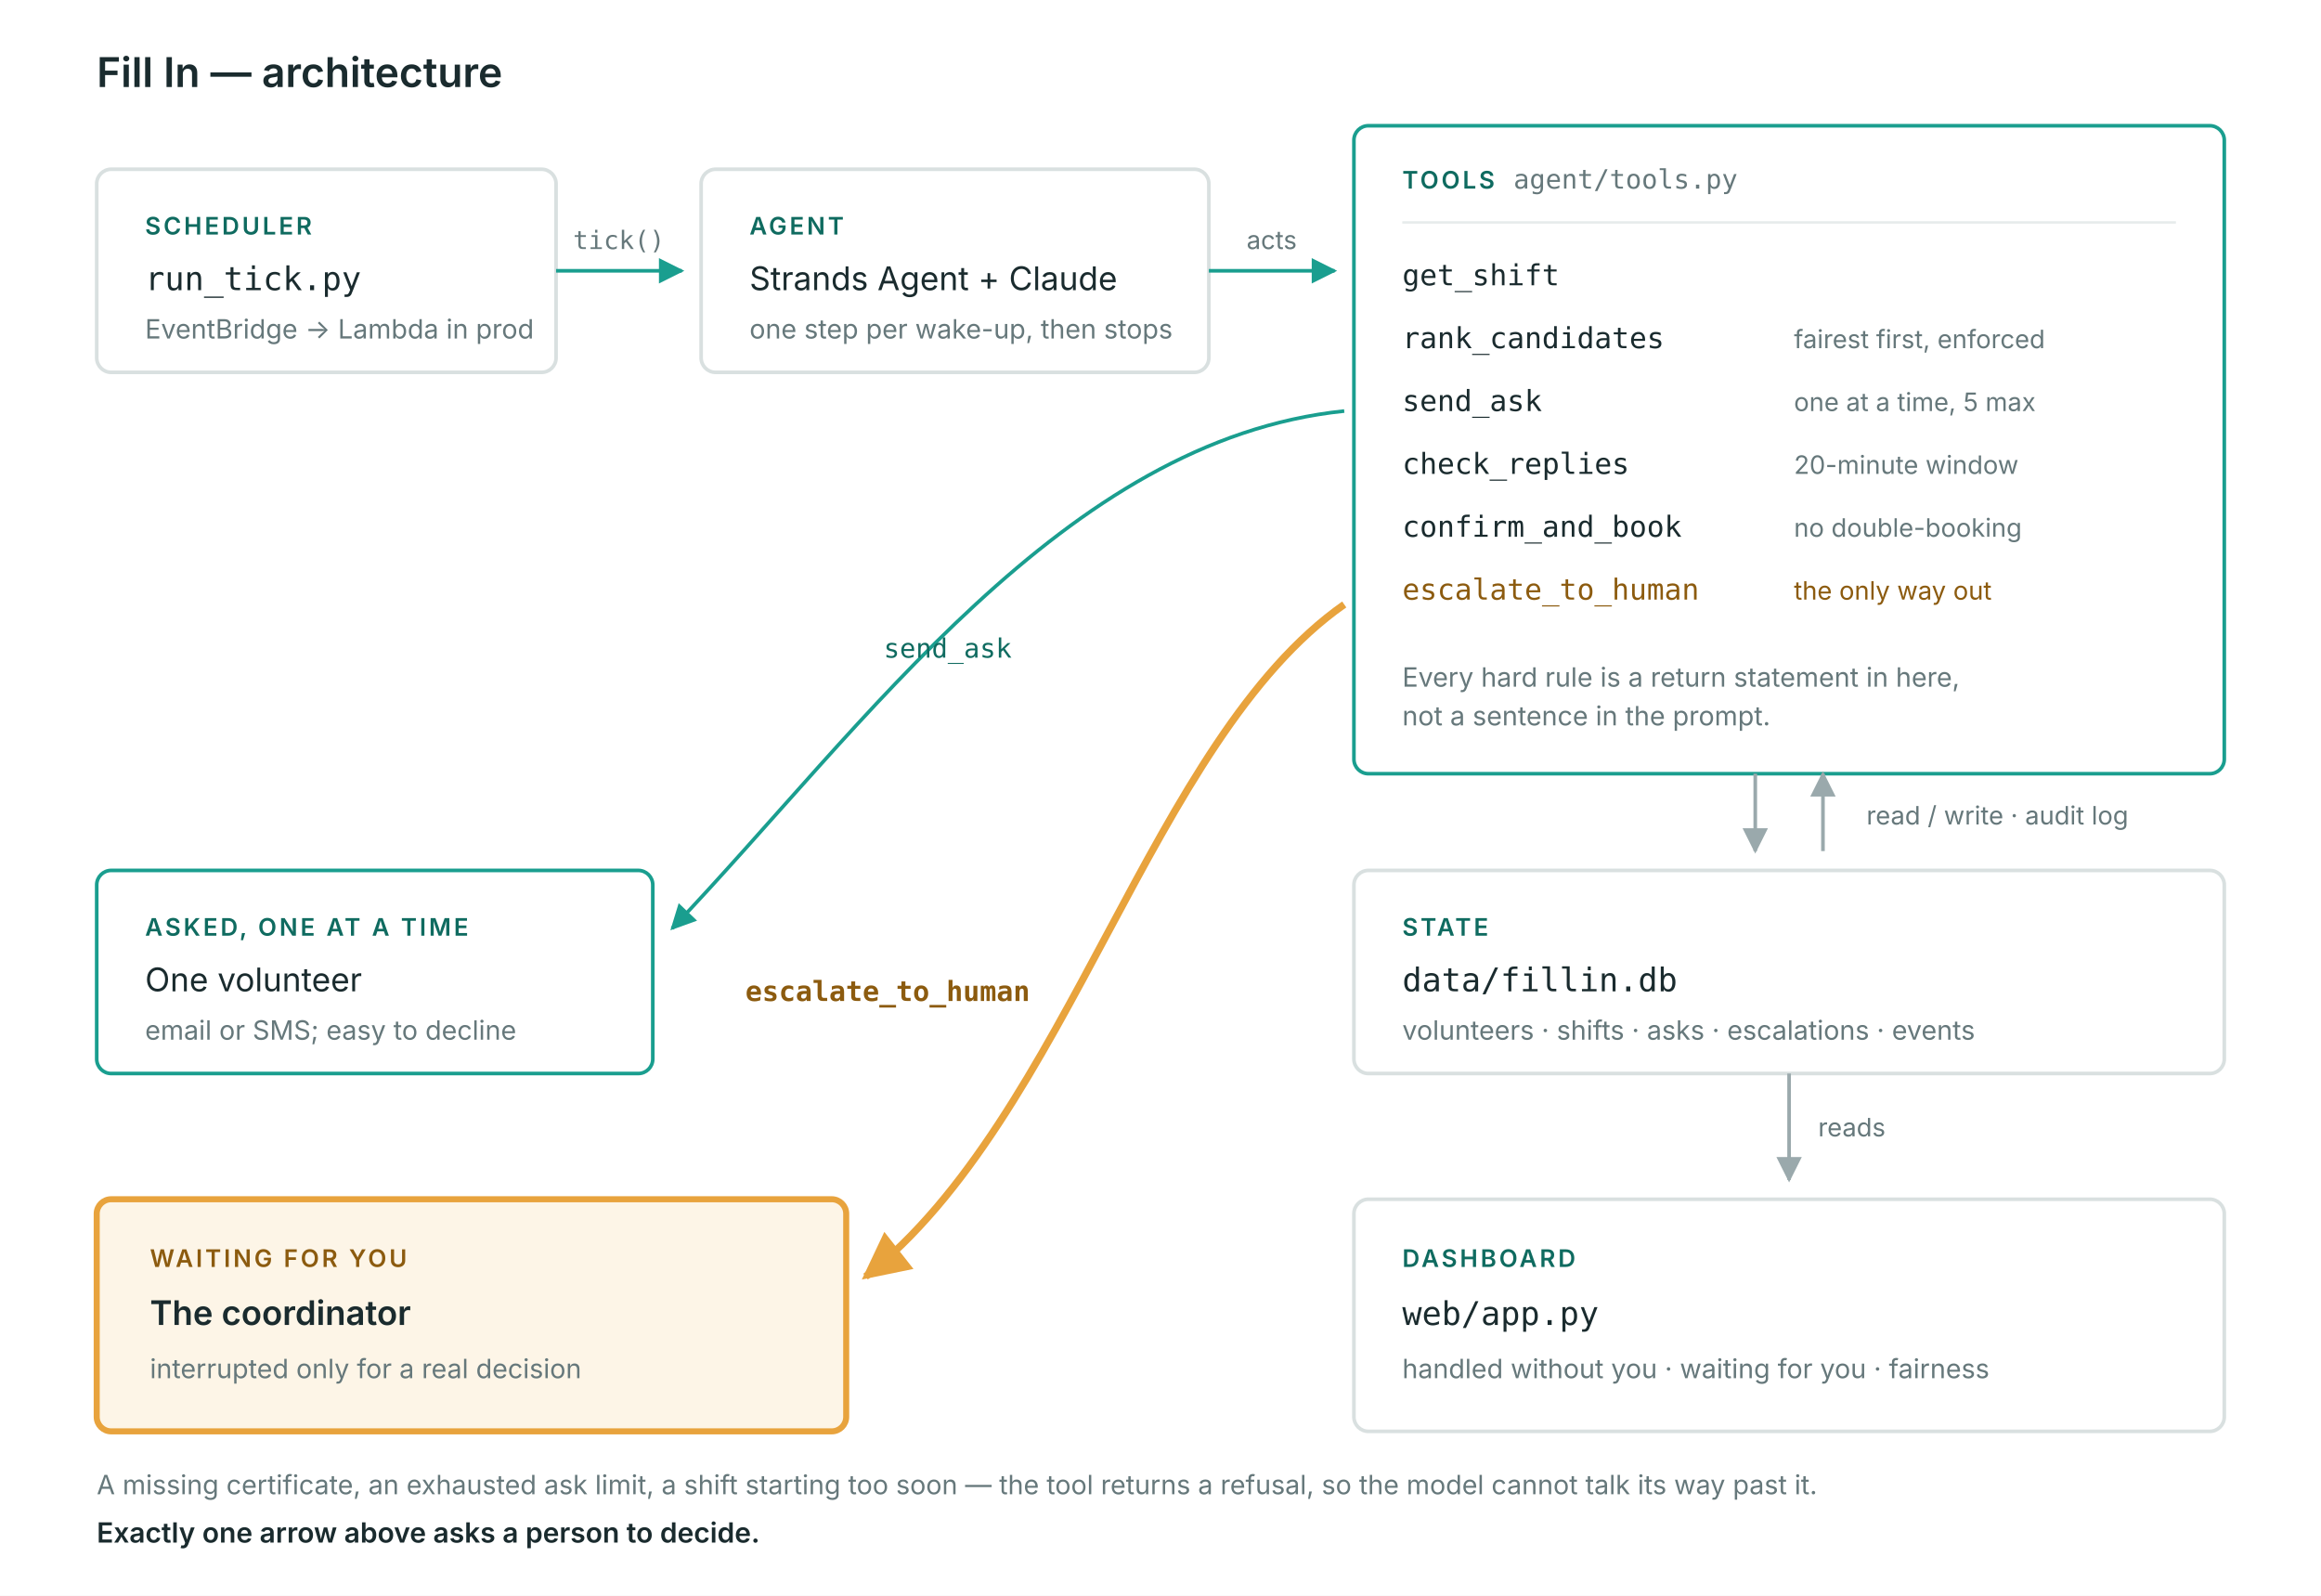
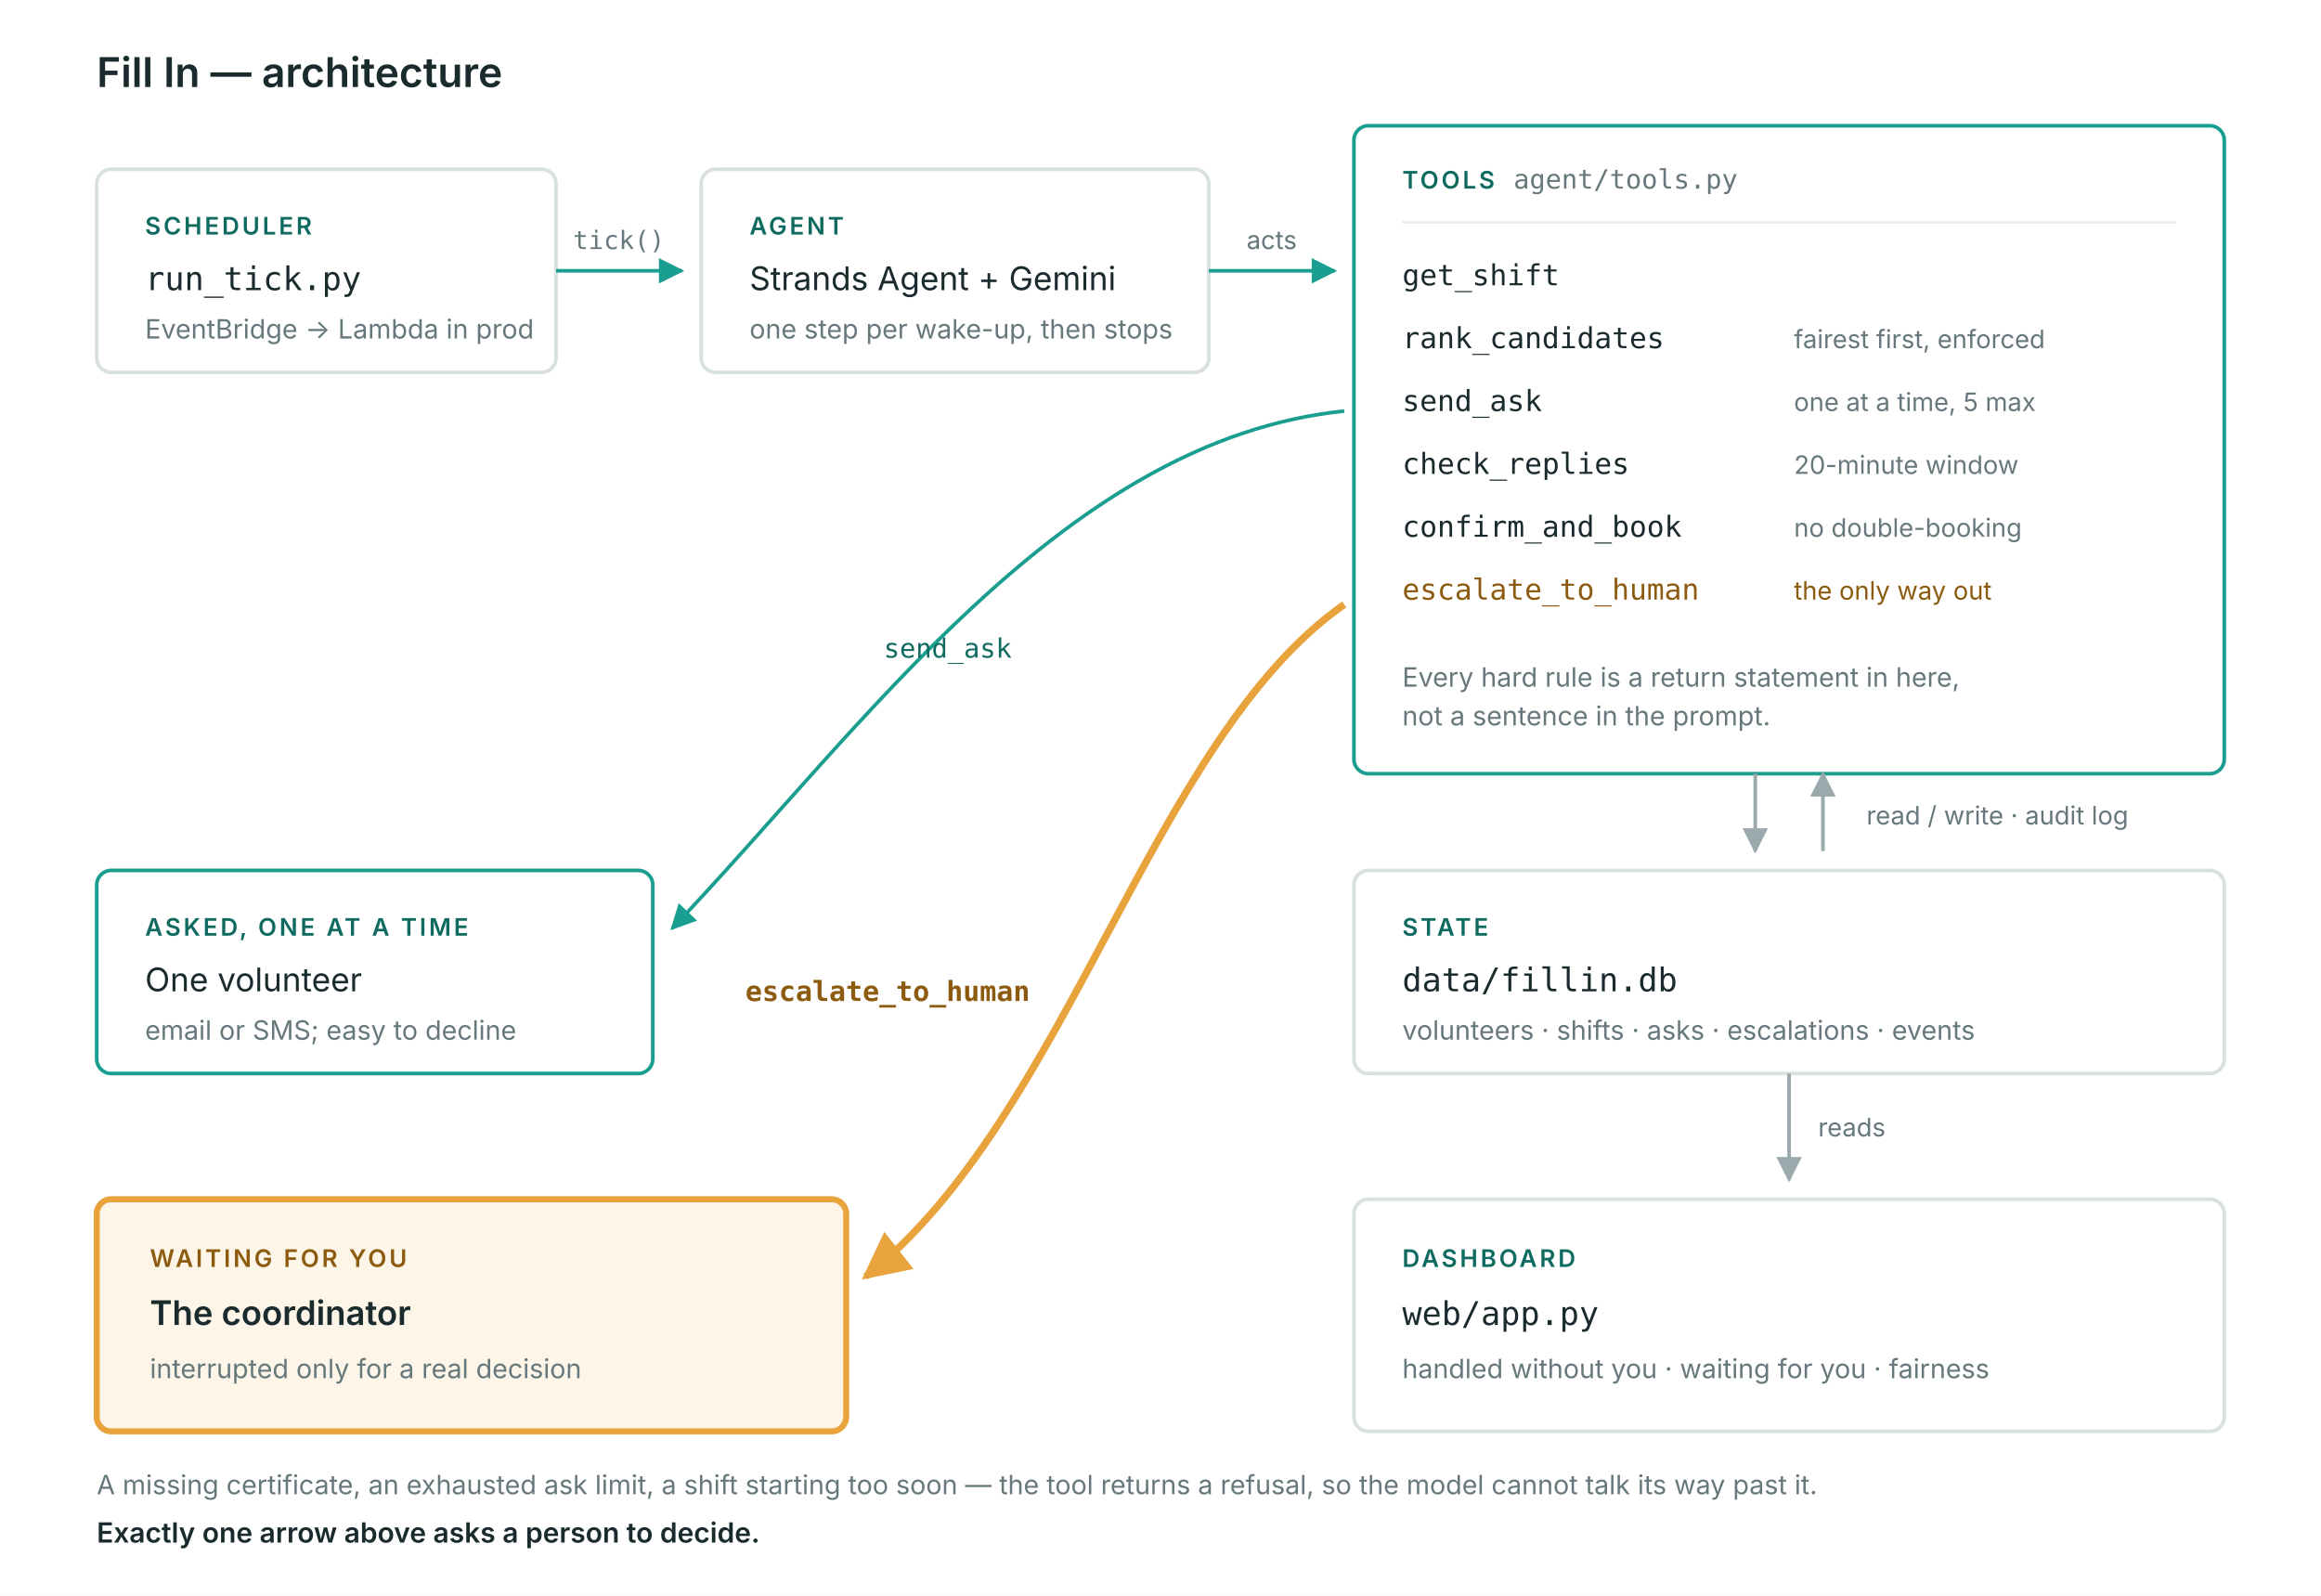
<svg xmlns="http://www.w3.org/2000/svg" viewBox="0 0 960 660" width="960" height="660" font-family="Inter, -apple-system, BlinkMacSystemFont, 'Segoe UI', Roboto, Helvetica, Arial, sans-serif" role="img" aria-labelledby="title desc">
  <defs>
    <marker id="head-teal" viewBox="0 0 10 10" refX="9" refY="5" markerWidth="7" markerHeight="7" orient="auto">
      <path d="M0,0 L10,5 L0,10 z" fill="#1A9E8F" />
    </marker>
    <marker id="head-amber" viewBox="0 0 10 10" refX="9" refY="5" markerWidth="6.5" markerHeight="6.5" orient="auto">
      <path d="M0,0 L10,5 L0,10 z" fill="#E8A33D" />
    </marker>
    <marker id="head-grey" viewBox="0 0 10 10" refX="9" refY="5" markerWidth="7" markerHeight="7" orient="auto">
      <path d="M0,0 L10,5 L0,10 z" fill="#9AA9AC" />
    </marker>
  </defs>
  <rect width="960" height="660" fill="#FFFFFF" />
  <text x="40" y="36" font-size="17" font-weight="600" fill="#1A2B2E">Fill In — architecture</text>
  <rect x="40" y="70" width="190" height="84" rx="6" fill="#FFFFFF" stroke="#D9E0E0" stroke-width="1.5" />
  <text x="60" y="97" font-size="10" font-weight="600" letter-spacing="1.1" fill="#0F6B60">SCHEDULER</text>
  <text x="60" y="120" font-size="13.5" fill="#1A2B2E" font-family="ui-monospace, SFMono-Regular, Consolas, monospace">run_tick.py</text>
  <text x="60" y="140" font-size="11" fill="#66787B">EventBridge → Lambda in prod</text>
  <rect x="290" y="70" width="210" height="84" rx="6" fill="#FFFFFF" stroke="#D9E0E0" stroke-width="1.5" />
  <text x="310" y="97" font-size="10" font-weight="600" letter-spacing="1.1" fill="#0F6B60">AGENT</text>
-   <text x="310" y="120" font-size="13.5" fill="#1A2B2E">Strands Agent + Claude</text>
+   <text x="310" y="120" font-size="13.5" fill="#1A2B2E">Strands Agent + Gemini</text>
  <text x="310" y="140" font-size="11" fill="#66787B">one step per wake-up, then stops</text>
  <rect x="560" y="52" width="360" height="268" rx="6" fill="#FFFFFF" stroke="#1A9E8F" stroke-width="1.5" />
  <text x="580" y="78" font-size="10" font-weight="600" letter-spacing="1.1" fill="#0F6B60">TOOLS</text>
  <text x="626" y="78" font-size="11" fill="#66787B" font-family="ui-monospace, SFMono-Regular, Consolas, monospace">agent/tools.py</text>
  <line x1="580" y1="92" x2="900" y2="92" stroke="#E6EBEB" stroke-width="1" />
  <g font-size="12" fill="#1A2B2E" font-family="ui-monospace, SFMono-Regular, Consolas, monospace">
    <text x="580" y="118">get_shift</text>
    <text x="580" y="144">rank_candidates</text>
    <text x="580" y="170">send_ask</text>
    <text x="580" y="196">check_replies</text>
    <text x="580" y="222">confirm_and_book</text>
    <text x="580" y="248" fill="#8C5B0F">escalate_to_human</text>
  </g>
  <g font-size="10.5" fill="#66787B">
    <text x="742" y="144">fairest first, enforced</text>
    <text x="742" y="170">one at a time, 5 max</text>
    <text x="742" y="196">20-minute window</text>
    <text x="742" y="222">no double-booking</text>
    <text x="742" y="248" fill="#8C5B0F">the only way out</text>
  </g>
  <text x="580" y="284" font-size="11" fill="#66787B">Every hard rule is a return statement in here,</text>
  <text x="580" y="300" font-size="11" fill="#66787B">not a sentence in the prompt.</text>
  <rect x="560" y="360" width="360" height="84" rx="6" fill="#FFFFFF" stroke="#D9E0E0" stroke-width="1.5" />
  <text x="580" y="387" font-size="10" font-weight="600" letter-spacing="1.1" fill="#0F6B60">STATE</text>
  <text x="580" y="410" font-size="13.5" fill="#1A2B2E" font-family="ui-monospace, SFMono-Regular, Consolas, monospace">data/fillin.db</text>
  <text x="580" y="430" font-size="11" fill="#66787B">volunteers · shifts · asks · escalations · events</text>
  <rect x="40" y="360" width="230" height="84" rx="6" fill="#FFFFFF" stroke="#1A9E8F" stroke-width="1.5" />
  <text x="60" y="387" font-size="10" font-weight="600" letter-spacing="1.1" fill="#0F6B60">ASKED, ONE AT A TIME</text>
  <text x="60" y="410" font-size="13.5" fill="#1A2B2E">One volunteer</text>
  <text x="60" y="430" font-size="11" fill="#66787B">email or SMS; easy to decline</text>
  <rect x="40" y="496" width="310" height="96" rx="6" fill="#FDF5E7" stroke="#E8A33D" stroke-width="2.5" />
  <text x="62" y="524" font-size="10" font-weight="600" letter-spacing="1.1" fill="#8C5B0F">WAITING FOR YOU</text>
  <text x="62" y="548" font-size="14" font-weight="600" fill="#1A2B2E">The coordinator</text>
  <text x="62" y="570" font-size="11" fill="#66787B">interrupted only for a real decision</text>
  <rect x="560" y="496" width="360" height="96" rx="6" fill="#FFFFFF" stroke="#D9E0E0" stroke-width="1.5" />
  <text x="580" y="524" font-size="10" font-weight="600" letter-spacing="1.1" fill="#0F6B60">DASHBOARD</text>
  <text x="580" y="548" font-size="13.5" fill="#1A2B2E" font-family="ui-monospace, SFMono-Regular, Consolas, monospace">web/app.py</text>
  <text x="580" y="570" font-size="11" fill="#66787B">handled without you · waiting for you · fairness</text>
  <line x1="740" y1="444" x2="740" y2="488" stroke="#9AA9AC" stroke-width="1.5" marker-end="url(#head-grey)" />
  <text x="752" y="470" font-size="10.5" fill="#66787B">reads</text>
  <line x1="230" y1="112" x2="282" y2="112" stroke="#1A9E8F" stroke-width="1.5" marker-end="url(#head-teal)" />
  <text x="256" y="103" font-size="10.5" fill="#66787B" text-anchor="middle" font-family="ui-monospace, SFMono-Regular, Consolas, monospace">tick()</text>
  <line x1="500" y1="112" x2="552" y2="112" stroke="#1A9E8F" stroke-width="1.5" marker-end="url(#head-teal)" />
  <text x="526" y="103" font-size="10.5" fill="#66787B" text-anchor="middle">acts</text>
  <line x1="726" y1="320" x2="726" y2="352" stroke="#9AA9AC" stroke-width="1.5" marker-end="url(#head-grey)" />
  <line x1="754" y1="352" x2="754" y2="320" stroke="#9AA9AC" stroke-width="1.5" marker-end="url(#head-grey)" />
  <text x="772" y="341" font-size="10.5" fill="#66787B">read / write · audit log</text>
  <path d="M 556 170 C 440 182, 358 300, 278 384" fill="none" stroke="#1A9E8F" stroke-width="1.5" marker-end="url(#head-teal)" />
  <text x="392" y="272" font-size="11" fill="#0F6B60" text-anchor="middle" font-family="ui-monospace, SFMono-Regular, Consolas, monospace">send_ask</text>
  <path d="M 556 250 C 476 306, 442 462, 358 528" fill="none" stroke="#E8A33D" stroke-width="3" marker-end="url(#head-amber)" />
  <text x="426" y="414" text-anchor="end" font-size="11.5" font-weight="600" fill="#8C5B0F" font-family="ui-monospace, SFMono-Regular, Consolas, monospace">escalate_to_human</text>
  <text x="40" y="618" font-size="11" fill="#66787B">A missing certificate, an exhausted ask limit, a shift starting too soon — the tool returns a refusal, so the model cannot talk its way past it.</text>
  <text x="40" y="638" font-size="11.5" font-weight="600" fill="#1A2B2E">Exactly one arrow above asks a person to decide.</text>
</svg>
